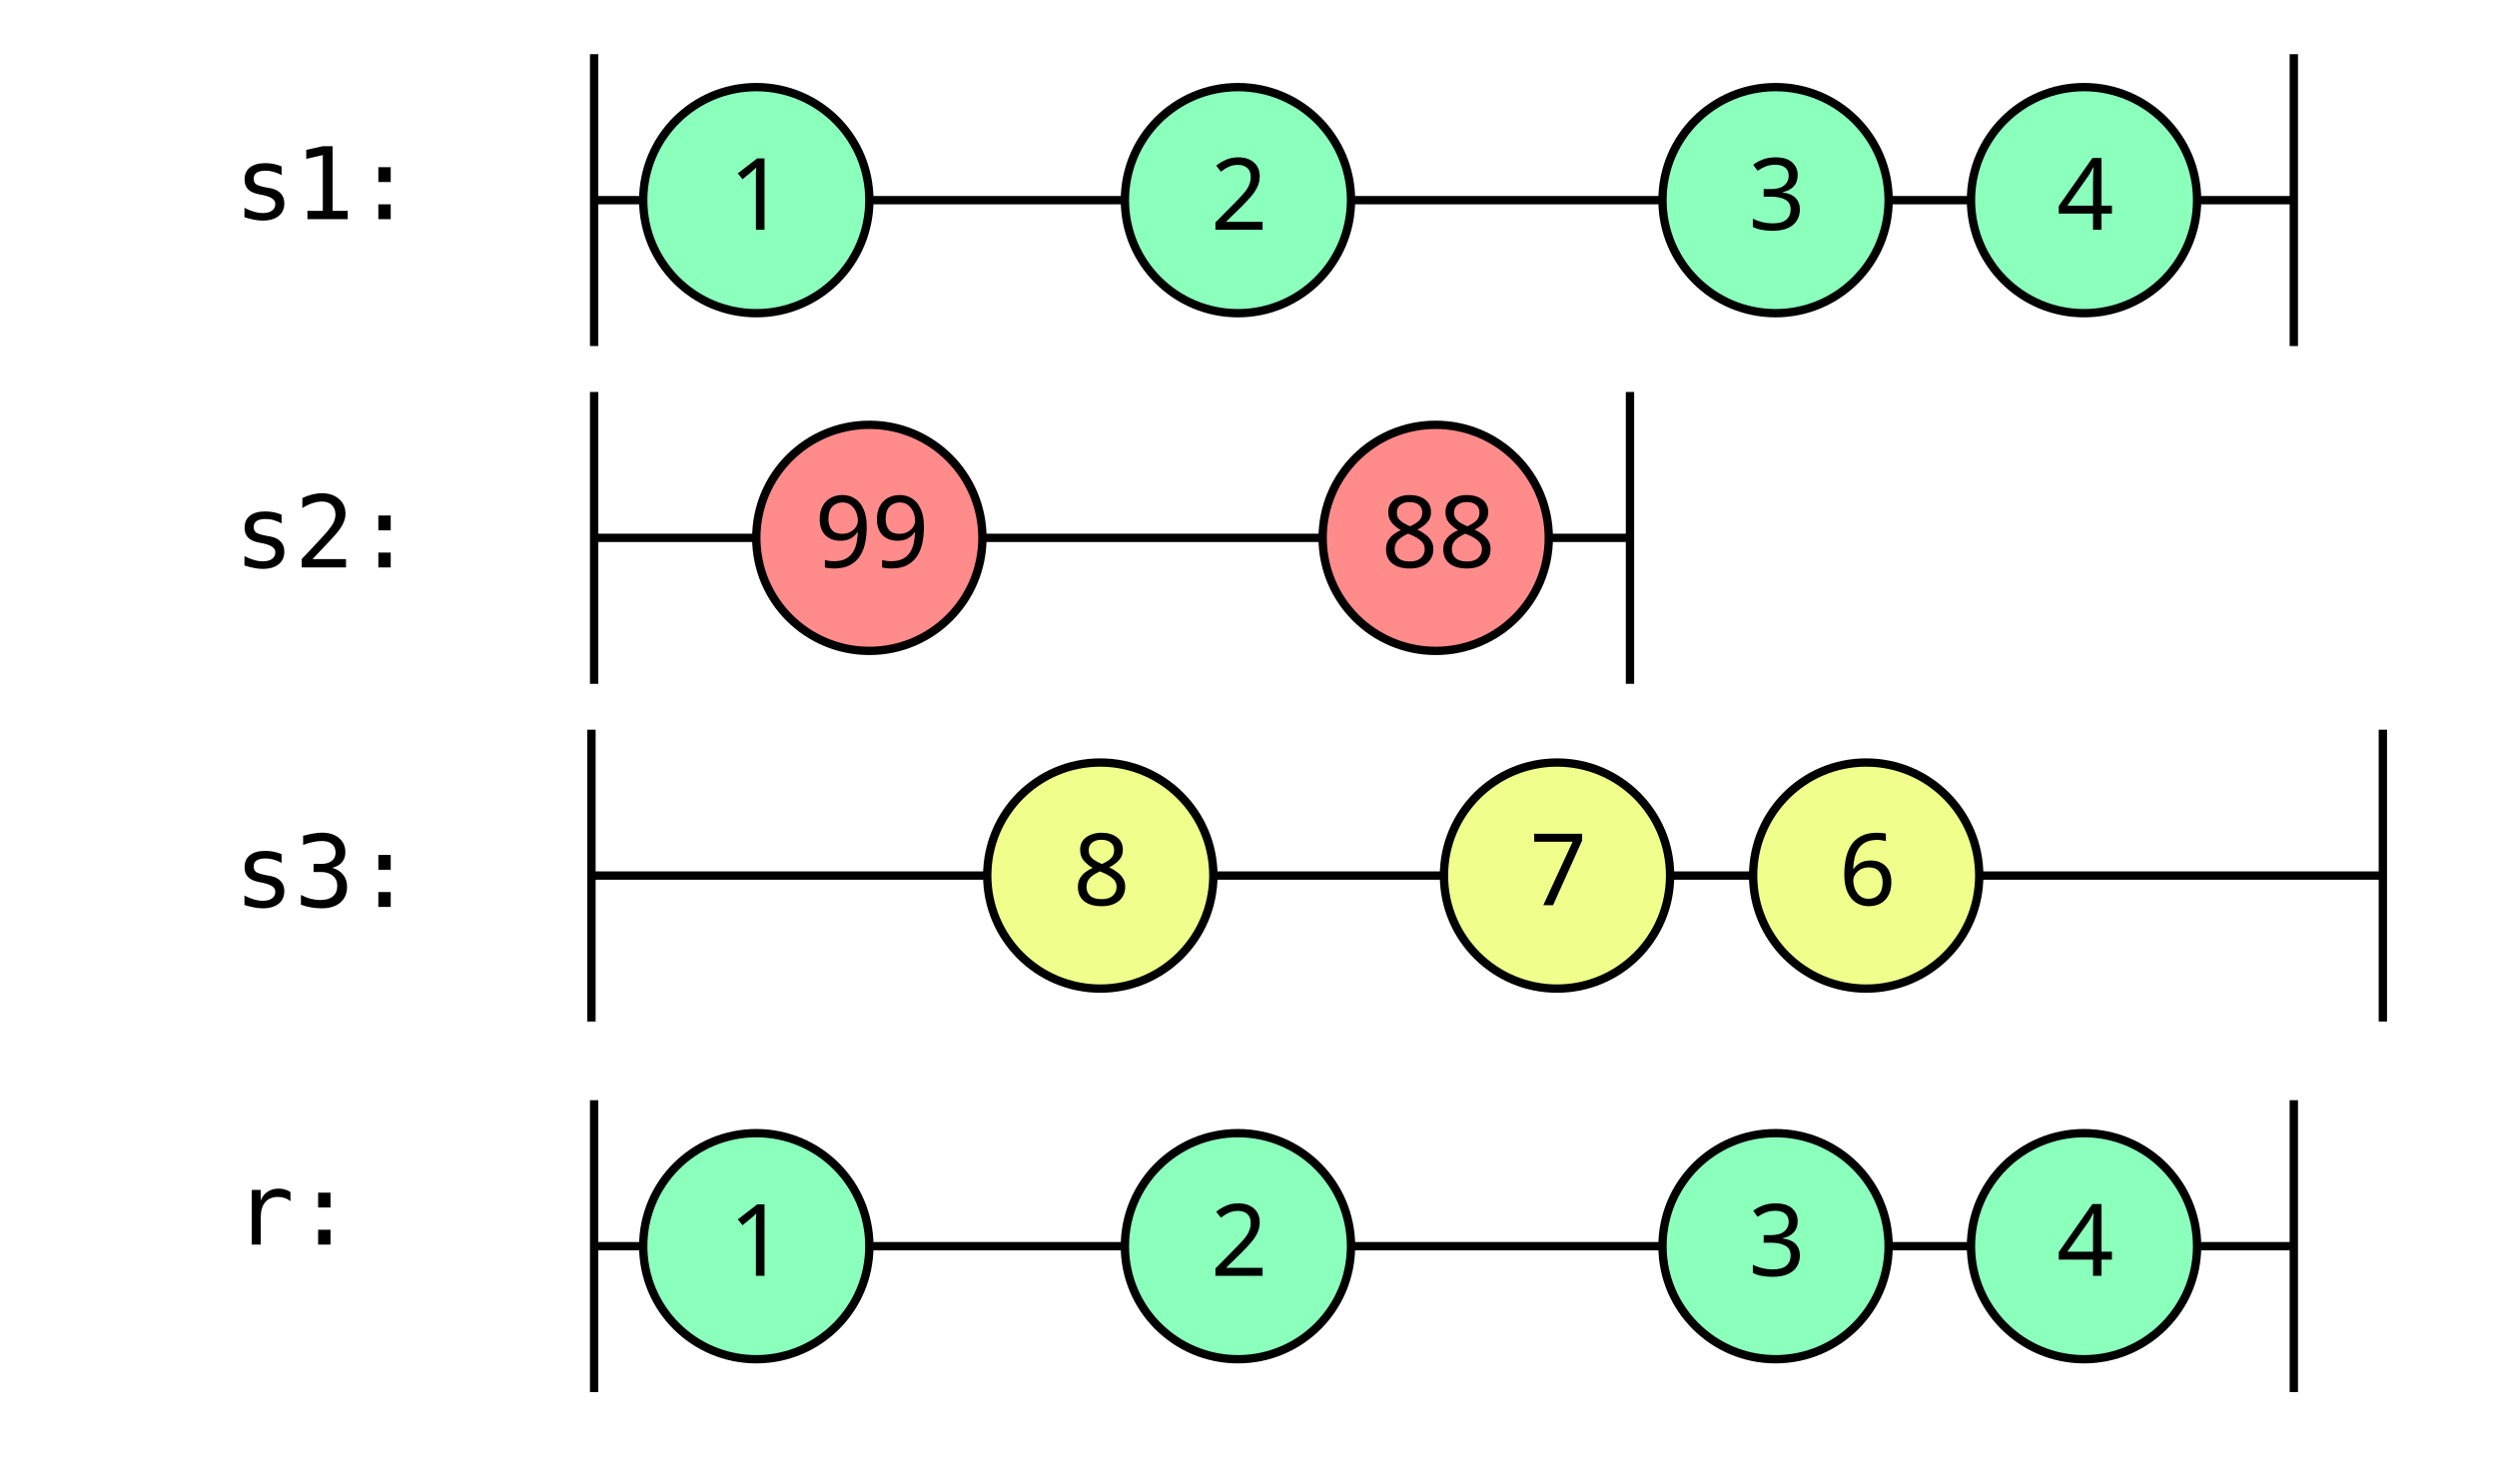
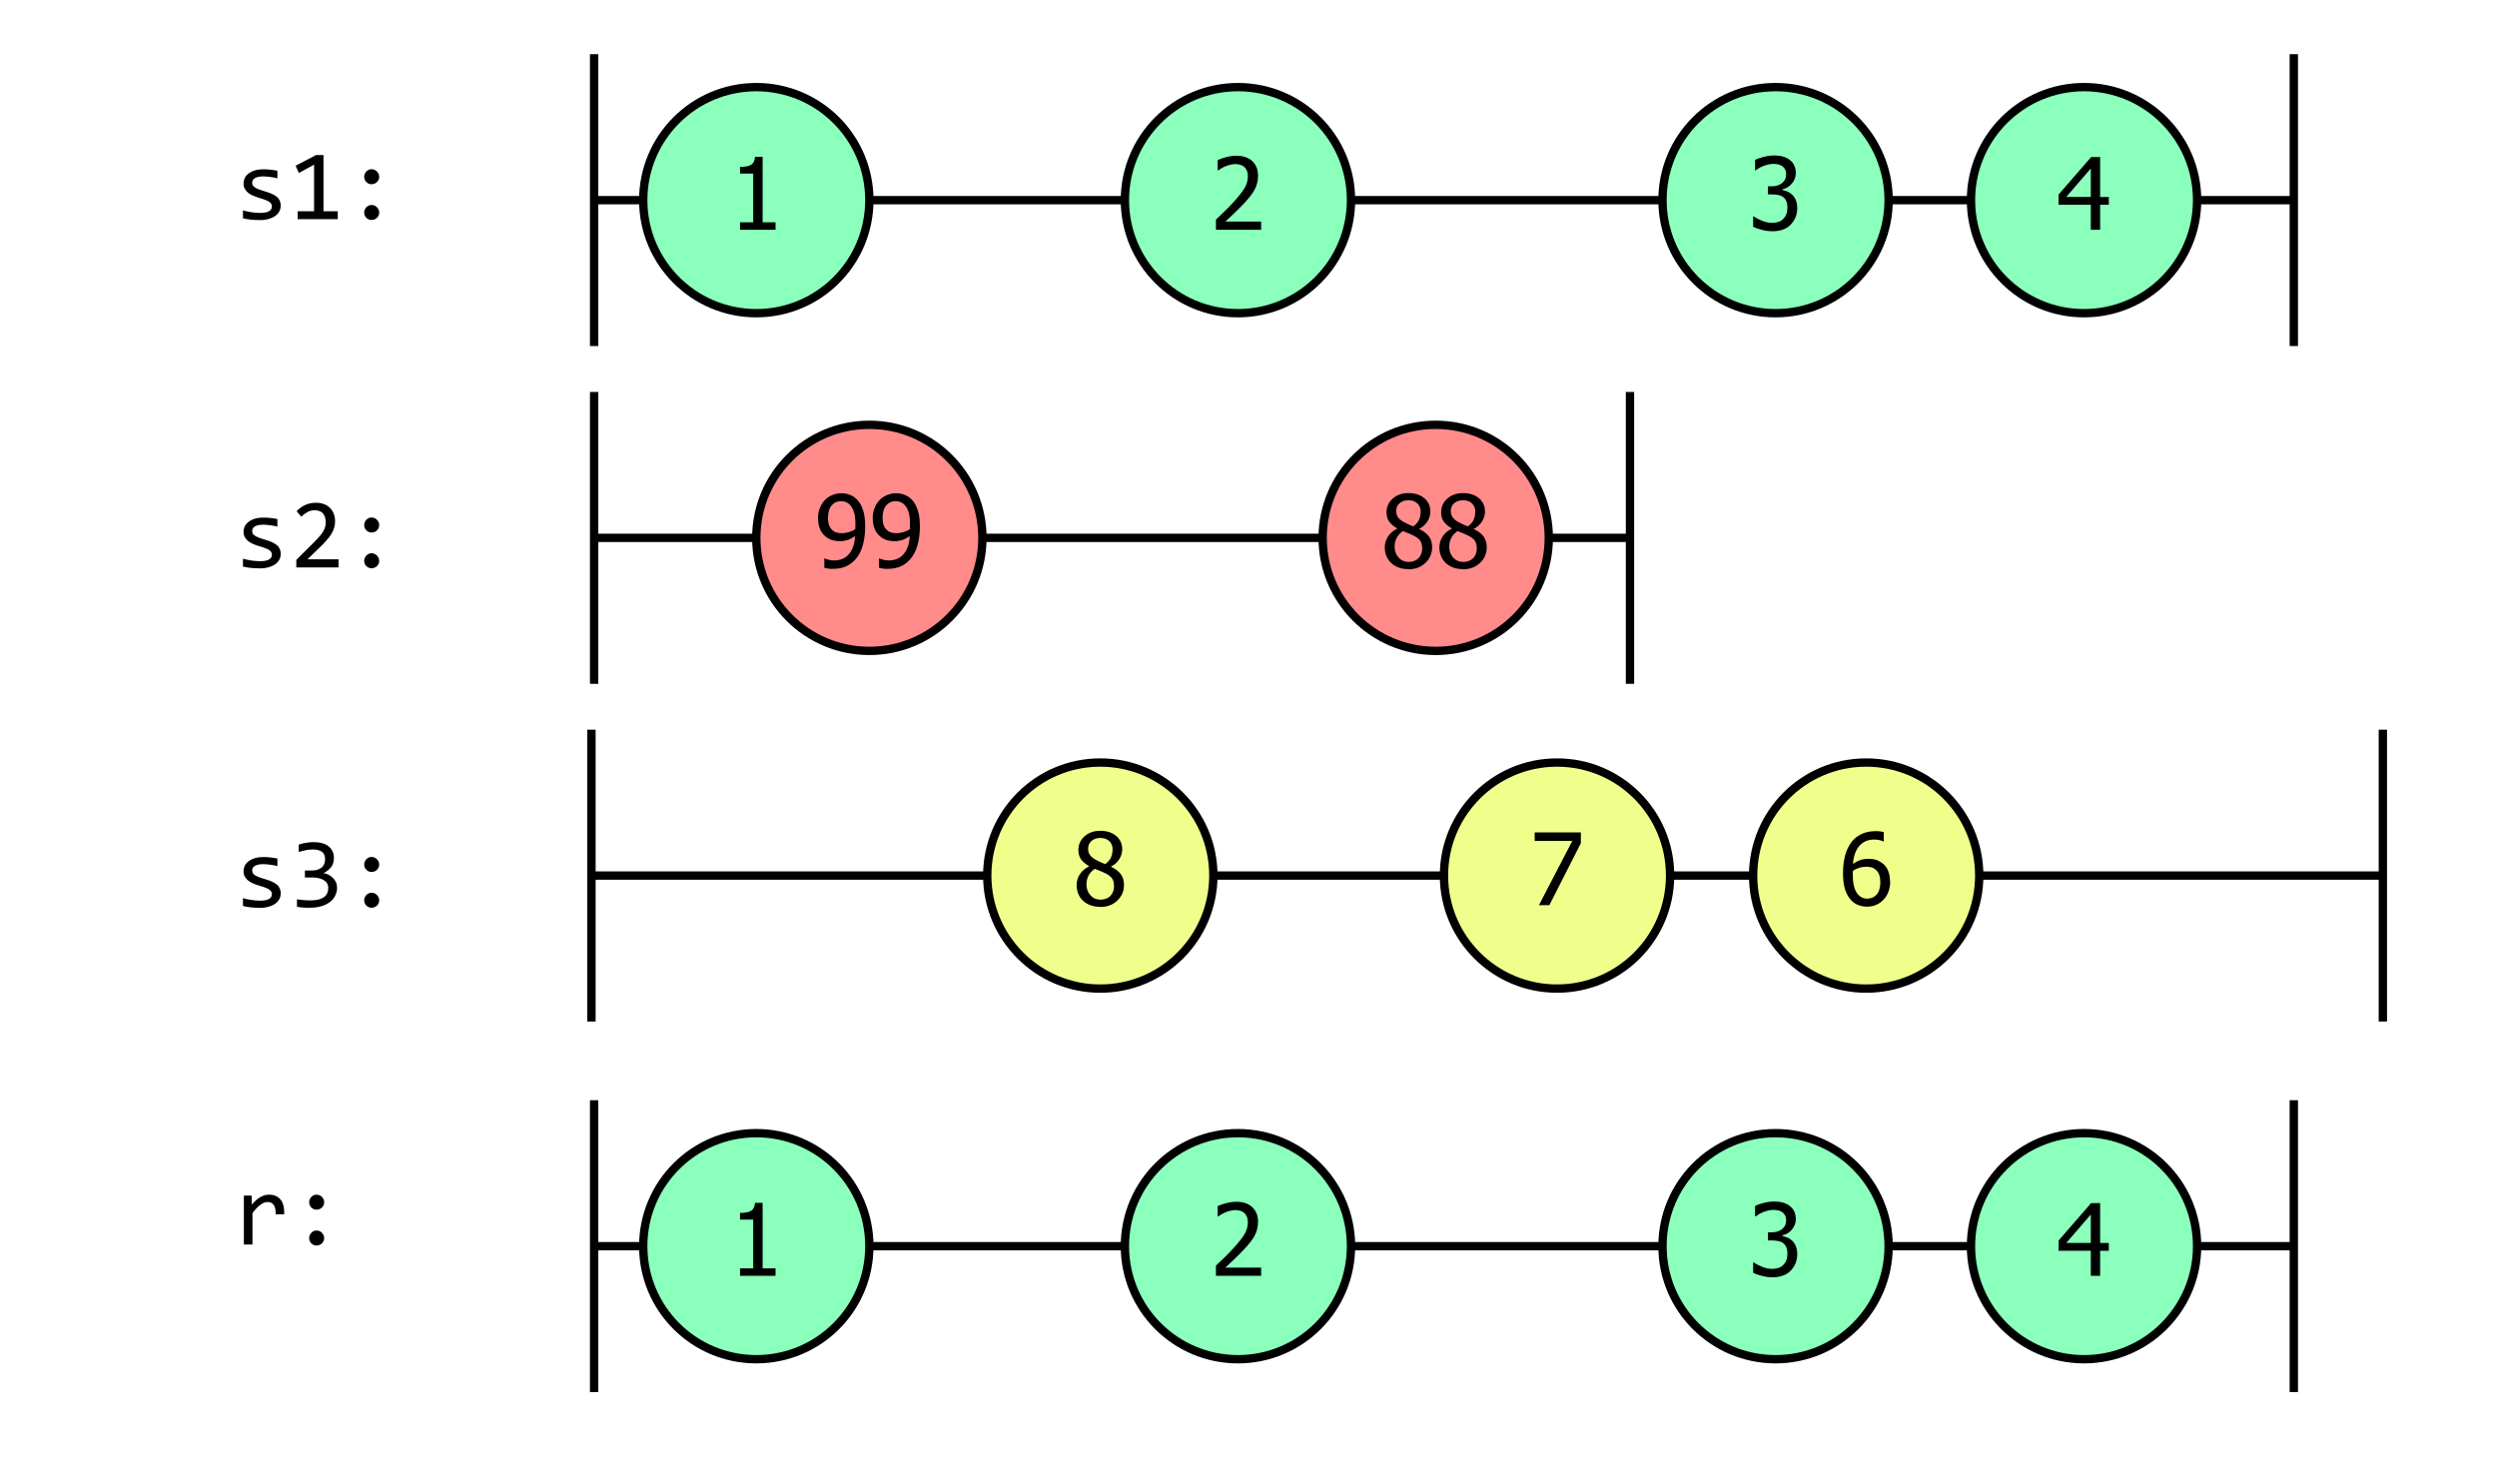
- <svg xmlns="http://www.w3.org/2000/svg" id="a" data-name="Layer 1" width="299.49" height="177.91" viewBox="0 0 299.49 177.91">
+ <svg xmlns="http://www.w3.org/2000/svg" id="Layer_1" data-name="Layer 1" viewBox="0 0 299.49 177.91">
  <defs>
    <style>
-       .f {
+       .cls-1 {
        fill: #f0ff8b;
      }

-       .f, .g, .h, .i {
+       .cls-1, .cls-2, .cls-3, .cls-4 {
        stroke: #000;
        stroke-miterlimit: 10;
      }

-       .j {
-         font-family: Consolas, Consolas;
-       }
- 
-       .j, .k {
-         font-size: 12px;
-       }
- 
-       .g {
+       .cls-2 {
        fill: none;
      }

-       .h {
+       .cls-3 {
        fill: #ff8b8b;
      }

-       .k {
-         font-family: Tahoma, Tahoma;
+       .cls-5 {
+         stroke-width: 0px;
      }

-       .i {
+       .cls-4 {
        fill: #8bffbc;
      }
    </style>
  </defs>
-   <line id="b" data-name="source line" class="g" x1="71.26" y1="24.01" x2="275.12" y2="24.01" />
+   <line id="source_line" data-name="source line" class="cls-2" x1="71.26" y1="24.01" x2="275.12" y2="24.01" />
  <g>
-     <circle class="i" cx="148.48" cy="24.01" r="13.56" />
-     <text class="k" transform="translate(145.2 27.56)">
-       <tspan x="0" y="0">2</tspan>
-     </text>
+     <circle class="cls-4" cx="148.48" cy="24.01" r="13.56" />
+     <path class="cls-5" d="M151.22,27.56h-5.38v-1.22c.39-.37.75-.72,1.1-1.05s.68-.69,1.01-1.05c.66-.73,1.12-1.32,1.36-1.75s.36-.89.36-1.36c0-.24-.04-.46-.11-.64s-.18-.34-.31-.46c-.14-.12-.29-.21-.47-.26s-.38-.09-.59-.09-.42.03-.63.08-.42.12-.61.2c-.16.07-.32.15-.47.24s-.28.17-.37.24h-.06v-1.24c.24-.12.58-.24,1.01-.35s.84-.17,1.23-.17c.81,0,1.45.22,1.91.65s.69,1.02.69,1.75c0,.34-.04.65-.12.94s-.19.56-.33.8c-.14.25-.32.51-.52.76s-.42.5-.64.74c-.37.4-.78.81-1.23,1.24s-.81.77-1.08,1.02h4.29v1Z" />
  </g>
  <g>
-     <circle class="i" cx="212.96" cy="24.01" r="13.56" />
-     <text class="k" transform="translate(209.69 27.56)">
-       <tspan x="0" y="0">3</tspan>
-     </text>
+     <circle class="cls-4" cx="212.96" cy="24.01" r="13.56" />
+     <path class="cls-5" d="M212.68,19.66c-.21,0-.42.03-.63.08s-.42.12-.62.2c-.19.08-.35.16-.49.25s-.26.17-.37.24h-.07v-1.24c.25-.14.6-.26,1.03-.37s.85-.17,1.25-.17.74.04,1.03.12.56.2.8.37c.26.19.45.41.58.68s.2.58.2.93c0,.48-.16.9-.47,1.27s-.7.59-1.14.69v.08c.18.04.38.1.59.18s.4.21.58.38.33.38.44.65.17.58.17.96-.07.76-.2,1.09-.33.62-.57.88c-.25.27-.56.47-.92.6s-.77.21-1.22.21-.87-.05-1.3-.16-.79-.23-1.08-.38v-1.24h.08c.25.18.58.35.99.52s.83.25,1.24.25c.24,0,.48-.04.72-.11s.44-.2.6-.37c.16-.17.28-.36.36-.57s.12-.47.12-.79-.05-.58-.14-.78-.22-.36-.38-.48-.36-.2-.58-.24-.47-.07-.73-.07h-.5v-.97h.39c.53,0,.96-.12,1.29-.38s.5-.61.5-1.09c0-.22-.04-.41-.13-.57s-.2-.28-.33-.38c-.15-.1-.31-.17-.49-.21s-.37-.06-.57-.06Z" />
  </g>
  <g>
-     <circle class="i" cx="249.96" cy="24.01" r="13.56" />
-     <text class="k" transform="translate(246.68 27.56)">
-       <tspan x="0" y="0">4</tspan>
-     </text>
+     <circle class="cls-4" cx="249.96" cy="24.01" r="13.56" />
+     <path class="cls-5" d="M252.93,24.56h-1.04v3h-1.12v-3h-3.86v-1.23l3.9-4.49h1.08v4.79h1.04v.94ZM250.77,23.62v-3.41l-2.94,3.41h2.94Z" />
  </g>
-   <line class="g" x1="70.94" y1="87.53" x2="70.94" y2="122.54" />
-   <line id="c" data-name="source line" class="g" x1="71.26" y1="105.03" x2="285.8" y2="105.03" />
-   <text class="j" transform="translate(28.07 26.29)">
-     <tspan x="0" y="0">s1:</tspan>
-   </text>
-   <text class="j" transform="translate(28.07 68.07)">
-     <tspan x="0" y="0">s2:</tspan>
-   </text>
-   <text class="j" transform="translate(28.07 108.79)">
-     <tspan x="0" y="0">s3:</tspan>
-   </text>
-   <line class="g" x1="71.26" y1="6.5" x2="71.26" y2="41.51" />
-   <line class="g" x1="275.12" y1="6.5" x2="275.12" y2="41.51" />
+   <line class="cls-2" x1="70.94" y1="87.53" x2="70.94" y2="122.54" />
+   <line id="source_line-2" data-name="source line" class="cls-2" x1="71.26" y1="105.03" x2="285.8" y2="105.03" />
  <g>
-     <circle class="i" cx="90.71" cy="24.01" r="13.56" />
-     <text class="k" transform="translate(87.43 27.56)">
-       <tspan x="0" y="0">1</tspan>
-     </text>
-   </g>
-   <line id="d" data-name="source line" class="g" x1="71.26" y1="149.49" x2="275.12" y2="149.49" />
-   <g>
-     <circle class="i" cx="148.48" cy="149.49" r="13.56" />
-     <text class="k" transform="translate(145.2 153.04)">
-       <tspan x="0" y="0">2</tspan>
-     </text>
+     <path class="cls-5" d="M33.67,24.68c0,.21-.04.39-.11.56s-.17.31-.29.44-.26.24-.42.33-.33.16-.51.22-.37.1-.56.13-.38.04-.56.04c-.4,0-.76-.02-1.1-.05s-.66-.09-.98-.17v-.94c.34.1.69.17,1.03.22s.68.08,1.01.08c.49,0,.85-.07,1.08-.2s.35-.32.35-.57c0-.11-.02-.2-.06-.28s-.1-.16-.2-.24-.25-.16-.45-.24-.49-.18-.84-.28c-.27-.08-.51-.17-.74-.27s-.42-.22-.58-.35-.29-.3-.39-.48-.14-.4-.14-.65c0-.16.04-.34.11-.54s.21-.38.39-.54.43-.31.74-.42.7-.17,1.17-.17c.23,0,.49.01.77.04s.57.07.88.13v.91c-.32-.08-.62-.14-.91-.17s-.54-.06-.75-.06c-.25,0-.47.02-.64.06s-.31.09-.42.16-.18.15-.23.24-.07.19-.07.3.02.2.06.29.12.17.23.25.27.16.47.24.46.17.78.26c.35.1.64.21.88.32s.43.24.58.37.25.29.32.46.1.37.1.59Z" />
+     <path class="cls-5" d="M40.51,26.29h-4.81v-.95h1.97v-5.59l-1.83,1-.38-.87,2.44-1.28h.9v6.74h1.71v.95Z" />
+     <path class="cls-5" d="M44.57,20.3c.12,0,.24.02.35.07s.21.11.29.2.15.18.2.29.07.22.07.35-.02.24-.07.35-.11.2-.2.28-.18.15-.29.19-.22.07-.35.07-.24-.02-.35-.07-.2-.11-.28-.19-.15-.18-.19-.28-.07-.22-.07-.35.02-.24.07-.35.11-.21.19-.29.18-.15.28-.2.22-.07.35-.07ZM44.57,24.59c.12,0,.24.02.35.07s.21.11.29.2.15.18.2.29.07.22.07.35-.02.24-.07.35-.11.2-.2.28-.18.15-.29.19-.22.07-.35.07-.24-.02-.35-.07-.2-.11-.28-.19-.15-.18-.19-.28-.07-.22-.07-.35.02-.24.07-.35.11-.21.19-.29.18-.15.28-.2.22-.07.35-.07Z" />
  </g>
  <g>
-     <circle class="i" cx="212.96" cy="149.49" r="13.56" />
-     <text class="k" transform="translate(209.69 153.04)">
-       <tspan x="0" y="0">3</tspan>
-     </text>
+     <path class="cls-5" d="M33.67,66.46c0,.21-.04.39-.11.56s-.17.31-.29.44-.26.24-.42.33-.33.16-.51.22-.37.1-.56.13-.38.04-.56.04c-.4,0-.76-.02-1.1-.05s-.66-.09-.98-.17v-.94c.34.1.69.17,1.03.22s.68.08,1.01.08c.49,0,.85-.07,1.08-.2s.35-.32.35-.57c0-.11-.02-.2-.06-.28s-.1-.16-.2-.24-.25-.16-.45-.24-.49-.18-.84-.28c-.27-.08-.51-.17-.74-.27s-.42-.22-.58-.35-.29-.3-.39-.48-.14-.4-.14-.65c0-.16.04-.34.11-.54s.21-.38.39-.54.43-.31.74-.42.7-.17,1.17-.17c.23,0,.49.01.77.04s.57.07.88.13v.91c-.32-.08-.62-.14-.91-.17s-.54-.06-.75-.06c-.25,0-.47.02-.64.06s-.31.09-.42.16-.18.15-.23.24-.07.19-.07.3.02.2.06.29.12.17.23.25.27.16.47.24.46.17.78.26c.35.1.64.21.88.32s.43.24.58.37.25.29.32.46.1.37.1.59Z" />
+     <path class="cls-5" d="M40.58,68.07h-5.04v-.91l1.98-1.97c.32-.32.59-.6.79-.83s.36-.45.47-.64.19-.38.23-.55.06-.36.06-.56c0-.19-.03-.37-.08-.54s-.13-.32-.23-.45-.24-.23-.41-.3-.37-.11-.6-.11c-.32,0-.62.07-.88.22s-.51.33-.73.56l-.56-.67c.29-.3.62-.55,1-.73s.82-.28,1.32-.28c.34,0,.65.05.93.15s.52.25.72.44.36.43.47.7.17.59.17.94c0,.29-.04.56-.12.81s-.2.5-.35.75-.36.5-.6.77-.52.56-.85.87l-1.39,1.35h3.72v.97Z" />
+     <path class="cls-5" d="M44.57,62.08c.12,0,.24.02.35.07s.21.11.29.2.15.18.2.29.07.22.07.35-.02.24-.07.35-.11.2-.2.28-.18.15-.29.19-.22.07-.35.07-.24-.02-.35-.07-.2-.11-.28-.19-.15-.18-.19-.28-.07-.22-.07-.35.02-.24.07-.35.11-.21.19-.29.18-.15.28-.2.22-.07.35-.07ZM44.57,66.37c.12,0,.24.02.35.07s.21.11.29.2.15.18.2.29.07.22.07.35-.02.24-.07.35-.11.2-.2.28-.18.15-.29.19-.22.07-.35.07-.24-.02-.35-.07-.2-.11-.28-.19-.15-.18-.19-.28-.07-.22-.07-.35.02-.24.07-.35.11-.21.19-.29.18-.15.28-.2.22-.07.35-.07Z" />
  </g>
  <g>
-     <circle class="i" cx="249.96" cy="149.49" r="13.56" />
-     <text class="k" transform="translate(246.68 153.04)">
-       <tspan x="0" y="0">4</tspan>
-     </text>
+     <path class="cls-5" d="M33.67,107.18c0,.21-.04.39-.11.56s-.17.31-.29.44-.26.24-.42.33-.33.16-.51.22-.37.1-.56.13-.38.04-.56.04c-.4,0-.76-.02-1.1-.05s-.66-.09-.98-.17v-.94c.34.1.69.17,1.03.22s.68.08,1.01.08c.49,0,.85-.07,1.08-.2s.35-.32.35-.57c0-.11-.02-.2-.06-.28s-.1-.16-.2-.24-.25-.16-.45-.24-.49-.18-.84-.28c-.27-.08-.51-.17-.74-.27s-.42-.22-.58-.35-.29-.3-.39-.48-.14-.4-.14-.65c0-.16.04-.34.11-.54s.21-.38.39-.54.43-.31.74-.42.7-.17,1.17-.17c.23,0,.49.01.77.04s.57.07.88.13v.91c-.32-.08-.62-.14-.91-.17s-.54-.06-.75-.06c-.25,0-.47.02-.64.06s-.31.09-.42.16-.18.15-.23.24-.07.19-.07.3.02.2.06.29.12.17.23.25.27.16.47.24.46.17.78.26c.35.1.64.21.88.32s.43.24.58.37.25.29.32.46.1.37.1.59Z" />
+     <path class="cls-5" d="M40.43,106.46c0,.34-.07.65-.21.95s-.34.55-.62.77-.62.39-1.03.52-.9.19-1.45.19c-.3,0-.58,0-.82-.03s-.47-.04-.68-.08v-.91c.24.04.5.08.77.1s.54.04.83.04c.38,0,.71-.03.98-.1s.49-.17.67-.3.3-.29.38-.47.12-.39.12-.62c0-.21-.05-.39-.14-.55s-.23-.29-.4-.39-.37-.18-.61-.24-.5-.08-.78-.08h-.87v-.84h.88c.23,0,.44-.03.63-.09s.35-.15.49-.26.24-.25.31-.42.11-.35.11-.57c0-.41-.12-.71-.38-.9s-.62-.28-1.1-.28c-.26,0-.52.03-.8.08s-.57.13-.88.23v-.89c.13-.05.27-.09.42-.13s.3-.07.45-.09.3-.04.45-.06.29-.02.43-.02c.41,0,.76.04,1.07.13s.57.21.77.38.36.36.47.6.16.5.16.79c0,.44-.11.8-.34,1.1s-.53.53-.92.71c.2.03.4.09.59.19s.37.21.52.36.28.32.38.52.14.42.14.66Z" />
+     <path class="cls-5" d="M44.57,102.8c.12,0,.24.02.35.07s.21.11.29.2.15.18.2.29.07.22.07.35-.02.24-.07.35-.11.2-.2.28-.18.15-.29.19-.22.07-.35.07-.24-.02-.35-.07-.2-.11-.28-.19-.15-.18-.19-.28-.07-.22-.07-.35.02-.24.07-.35.11-.21.19-.29.18-.15.28-.2.22-.07.35-.07ZM44.57,107.09c.12,0,.24.02.35.07s.21.11.29.2.15.18.2.29.07.22.07.35-.02.24-.07.35-.11.2-.2.28-.18.15-.29.19-.22.07-.35.07-.24-.02-.35-.07-.2-.11-.28-.19-.15-.18-.19-.28-.07-.22-.07-.35.02-.24.07-.35.11-.21.19-.29.18-.15.28-.2.22-.07.35-.07Z" />
  </g>
-   <line class="g" x1="71.26" y1="131.98" x2="71.26" y2="166.99" />
-   <line class="g" x1="275.12" y1="131.98" x2="275.12" y2="166.99" />
+   <line class="cls-2" x1="71.26" y1="6.5" x2="71.26" y2="41.51" />
+   <line class="cls-2" x1="275.12" y1="6.5" x2="275.12" y2="41.51" />
  <g>
-     <circle class="i" cx="90.71" cy="149.49" r="13.56" />
-     <text class="k" transform="translate(87.43 153.04)">
-       <tspan x="0" y="0">1</tspan>
-     </text>
+     <circle class="cls-4" cx="90.71" cy="24.01" r="13.56" />
+     <path class="cls-5" d="M93.01,27.56h-4.25v-.89h1.58v-5.85h-1.58v-.8c.6,0,1.04-.08,1.32-.25s.44-.49.48-.96h.91v7.86h1.55v.89Z" />
+   </g>
+   <line id="source_line-3" data-name="source line" class="cls-2" x1="71.26" y1="149.49" x2="275.12" y2="149.49" />
+   <g>
+     <circle class="cls-4" cx="148.48" cy="149.49" r="13.56" />
+     <path class="cls-5" d="M151.22,153.04h-5.38v-1.22c.39-.37.75-.72,1.1-1.05s.68-.69,1.01-1.05c.66-.73,1.12-1.32,1.36-1.75s.36-.89.36-1.36c0-.24-.04-.46-.11-.64s-.18-.34-.31-.46c-.14-.12-.29-.21-.47-.26s-.38-.09-.59-.09-.42.03-.63.08-.42.12-.61.2c-.16.07-.32.15-.47.24s-.28.17-.37.24h-.06v-1.24c.24-.12.58-.24,1.01-.35s.84-.17,1.23-.17c.81,0,1.45.22,1.91.65s.69,1.02.69,1.75c0,.34-.04.65-.12.94s-.19.56-.33.8c-.14.25-.32.51-.52.76s-.42.5-.64.74c-.37.4-.78.81-1.23,1.24s-.81.77-1.08,1.02h4.29v1Z" />
  </g>
  <g>
-     <circle class="f" cx="131.97" cy="105.03" r="13.56" />
-     <text class="k" transform="translate(128.69 108.58)">
-       <tspan x="0" y="0">8</tspan>
-     </text>
+     <circle class="cls-4" cx="212.96" cy="149.49" r="13.56" />
+     <path class="cls-5" d="M212.68,145.14c-.21,0-.42.03-.63.08s-.42.12-.62.2c-.19.08-.35.16-.49.25s-.26.17-.37.24h-.07v-1.24c.25-.14.6-.26,1.03-.37s.85-.17,1.25-.17.74.04,1.03.12.56.2.8.37c.26.19.45.41.58.68s.2.58.2.93c0,.48-.16.9-.47,1.27s-.7.59-1.14.69v.08c.18.04.38.1.59.18s.4.21.58.38.33.38.44.65.17.58.17.96-.07.76-.2,1.09-.33.62-.57.88c-.25.27-.56.47-.92.6s-.77.21-1.22.21-.87-.05-1.3-.16-.79-.23-1.08-.38v-1.24h.08c.25.18.58.35.99.52s.83.25,1.24.25c.24,0,.48-.04.72-.11s.44-.2.6-.37c.16-.17.28-.36.36-.57s.12-.47.12-.79-.05-.58-.14-.78-.22-.36-.38-.48-.36-.2-.58-.24-.47-.07-.73-.07h-.5v-.97h.39c.53,0,.96-.12,1.29-.38s.5-.61.5-1.09c0-.22-.04-.41-.13-.57s-.2-.28-.33-.38c-.15-.1-.31-.17-.49-.21s-.37-.06-.57-.06Z" />
  </g>
  <g>
-     <circle class="f" cx="186.75" cy="105.03" r="13.56" />
-     <text class="k" transform="translate(183.48 108.58)">
-       <tspan x="0" y="0">7</tspan>
-     </text>
+     <circle class="cls-4" cx="249.96" cy="149.49" r="13.56" />
+     <path class="cls-5" d="M252.93,150.04h-1.04v3h-1.12v-3h-3.86v-1.23l3.9-4.49h1.08v4.79h1.04v.94ZM250.77,149.1v-3.41l-2.94,3.41h2.94Z" />
+   </g>
+   <line class="cls-2" x1="71.26" y1="131.98" x2="71.26" y2="166.99" />
+   <line class="cls-2" x1="275.12" y1="131.98" x2="275.12" y2="166.99" />
+   <g>
+     <circle class="cls-4" cx="90.71" cy="149.49" r="13.56" />
+     <path class="cls-5" d="M93.01,153.04h-4.25v-.89h1.58v-5.85h-1.58v-.8c.6,0,1.04-.08,1.32-.25s.44-.49.48-.96h.91v7.86h1.55v.89Z" />
  </g>
  <g>
-     <circle class="f" cx="223.83" cy="105.03" r="13.56" />
-     <text class="k" transform="translate(220.55 108.58)">
-       <tspan x="0" y="0">6</tspan>
-     </text>
-   </g>
-   <line id="e" data-name="source line" class="g" x1="71.26" y1="64.52" x2="195.5" y2="64.52" />
-   <line class="g" x1="195.5" y1="47.02" x2="195.5" y2="82.03" />
-   <line class="g" x1="71.26" y1="47.02" x2="71.26" y2="82.03" />
-   <g>
-     <circle class="h" cx="104.27" cy="64.52" r="13.56" />
-     <text class="k" transform="translate(97.72 68.07)">
-       <tspan x="0" y="0">99</tspan>
-     </text>
+     <circle class="cls-1" cx="131.97" cy="105.03" r="13.56" />
+     <path class="cls-5" d="M131.97,108.78c-.43,0-.83-.06-1.18-.19s-.66-.31-.91-.56c-.25-.23-.43-.51-.56-.83s-.19-.66-.19-1.02c0-.47.13-.91.38-1.3s.62-.71,1.1-.95v-.04c-.43-.25-.75-.52-.96-.82s-.31-.67-.31-1.11c0-.66.25-1.2.74-1.64s1.12-.66,1.89-.66,1.43.21,1.91.62.72.95.72,1.6c0,.39-.11.78-.34,1.16s-.56.68-.99.9v.04c.51.24.89.53,1.15.87s.39.78.39,1.31c0,.75-.27,1.37-.81,1.88s-1.22.76-2.03.76ZM133.61,106.26c0-.36-.07-.64-.21-.86s-.41-.43-.81-.64c-.13-.07-.31-.15-.53-.24s-.47-.19-.75-.3c-.32.21-.57.48-.74.79s-.26.67-.26,1.08c0,.53.16.96.48,1.31s.72.52,1.2.52.89-.15,1.18-.44.45-.7.45-1.2ZM133.45,101.89c0-.39-.13-.72-.39-.98s-.62-.39-1.09-.39c-.43,0-.77.12-1.05.35s-.41.55-.41.95c0,.29.07.53.21.73s.35.38.62.54c.12.07.31.16.55.28s.47.21.68.28c.34-.26.57-.53.69-.81s.18-.59.18-.95Z" />
  </g>
  <g>
-     <circle class="h" cx="172.2" cy="64.52" r="13.56" />
-     <text class="k" transform="translate(165.65 68.07)">
-       <tspan x="0" y="0">88</tspan>
-     </text>
+     <circle class="cls-1" cx="186.75" cy="105.03" r="13.56" />
+     <path class="cls-5" d="M189.6,101.16l-3.77,7.42h-1.25l4-7.7h-4.51v-1.03h5.54v1.31Z" />
  </g>
-   <line class="g" x1="285.8" y1="87.53" x2="285.8" y2="122.54" />
-   <text class="j" transform="translate(28.07 149.3)">
-     <tspan x="0" y="0">r:</tspan>
-   </text>
+   <g>
+     <circle class="cls-1" cx="223.83" cy="105.03" r="13.56" />
+     <path class="cls-5" d="M226.71,105.75c0,.45-.07.86-.22,1.24s-.35.7-.6.95c-.26.27-.55.47-.88.61s-.68.21-1.07.21-.75-.07-1.08-.2-.61-.33-.85-.59c-.3-.32-.54-.74-.71-1.27s-.25-1.18-.25-1.95.08-1.44.23-2.05.4-1.14.72-1.6c.32-.44.72-.79,1.22-1.03s1.08-.37,1.73-.37c.2,0,.38,0,.54.03s.32.05.45.09v1.12h-.05c-.11-.06-.26-.11-.46-.16s-.41-.07-.64-.07c-.73,0-1.31.25-1.76.74s-.71,1.22-.79,2.18c.28-.2.56-.35.86-.45s.61-.16.96-.16.64.03.89.1.52.21.8.41c.32.24.56.55.71.92s.23.81.23,1.31ZM225.52,105.8c0-.36-.05-.66-.14-.9s-.25-.45-.46-.62c-.15-.12-.33-.21-.52-.25s-.39-.06-.59-.06c-.27,0-.54.04-.8.12s-.51.2-.76.36c0,.09-.01.17-.02.25s0,.18,0,.3c0,.61.06,1.09.18,1.46s.27.65.44.84c.17.18.34.31.52.39s.37.11.58.11c.47,0,.85-.17,1.14-.5s.44-.84.44-1.51Z" />
+   </g>
+   <line id="source_line-4" data-name="source line" class="cls-2" x1="71.26" y1="64.52" x2="195.5" y2="64.52" />
+   <line class="cls-2" x1="195.5" y1="47.02" x2="195.5" y2="82.03" />
+   <line class="cls-2" x1="71.26" y1="47.02" x2="71.26" y2="82.03" />
+   <g>
+     <circle class="cls-3" cx="104.27" cy="64.52" r="13.56" />
+     <g>
+       <path class="cls-5" d="M98.11,62.18c0-.45.07-.86.22-1.23s.35-.69.6-.96c.24-.26.54-.46.89-.6s.7-.22,1.06-.22c.4,0,.77.07,1.09.2s.61.33.85.58c.3.32.53.74.7,1.26s.25,1.18.25,1.97c0,.72-.08,1.41-.24,2.05s-.4,1.18-.72,1.61c-.34.45-.74.8-1.21,1.04s-1.05.36-1.74.36c-.16,0-.32,0-.5-.03s-.34-.05-.49-.1v-1.12h.06c.1.05.25.11.46.16s.42.08.63.08c.77,0,1.37-.25,1.8-.76s.69-1.22.74-2.16c-.31.21-.61.37-.89.46s-.59.15-.92.15-.62-.04-.88-.11-.53-.21-.8-.41c-.31-.24-.55-.54-.71-.91s-.24-.81-.24-1.32ZM102.6,62.93c0-.59-.05-1.08-.16-1.45s-.26-.66-.45-.86c-.17-.19-.35-.32-.52-.39s-.37-.11-.58-.11c-.48,0-.86.17-1.15.52s-.43.84-.43,1.49c0,.37.05.67.14.91s.25.44.46.62c.15.12.32.2.5.24s.39.06.6.06c.25,0,.52-.04.81-.13s.54-.2.76-.35c0-.06,0-.14.01-.23s0-.2,0-.32Z" />
+       <path class="cls-5" d="M104.67,62.18c0-.45.07-.86.22-1.23s.35-.69.6-.96c.24-.26.54-.46.89-.6s.7-.22,1.06-.22c.4,0,.77.07,1.09.2s.61.33.85.58c.3.32.53.74.7,1.26s.25,1.18.25,1.97c0,.72-.08,1.41-.24,2.05s-.4,1.18-.72,1.61c-.34.45-.74.8-1.21,1.04s-1.05.36-1.74.36c-.16,0-.32,0-.5-.03s-.34-.05-.49-.1v-1.12h.06c.1.05.25.11.46.16s.42.08.63.08c.77,0,1.37-.25,1.8-.76s.69-1.22.74-2.16c-.31.21-.61.37-.89.46s-.59.15-.92.15-.62-.04-.88-.11-.53-.21-.8-.41c-.31-.24-.55-.54-.71-.91s-.24-.81-.24-1.32ZM109.15,62.93c0-.59-.05-1.08-.16-1.45s-.26-.66-.45-.86c-.17-.19-.35-.32-.52-.39s-.37-.11-.58-.11c-.48,0-.86.17-1.15.52s-.43.84-.43,1.49c0,.37.05.67.14.91s.25.44.46.62c.15.12.32.2.5.24s.39.06.6.06c.25,0,.52-.04.81-.13s.54-.2.76-.35c0-.06,0-.14.01-.23s0-.2,0-.32Z" />
+     </g>
+   </g>
+   <g>
+     <circle class="cls-3" cx="172.2" cy="64.52" r="13.56" />
+     <g>
+       <path class="cls-5" d="M168.93,68.27c-.43,0-.83-.06-1.18-.19s-.66-.31-.91-.56c-.25-.23-.43-.51-.56-.83s-.19-.66-.19-1.02c0-.47.13-.91.38-1.3s.62-.71,1.1-.95v-.04c-.43-.25-.75-.52-.96-.82s-.31-.67-.31-1.11c0-.66.25-1.2.74-1.64s1.12-.66,1.89-.66,1.43.21,1.91.62.72.95.72,1.6c0,.39-.11.78-.34,1.16s-.56.68-.99.9v.04c.51.24.89.53,1.15.87s.39.78.39,1.31c0,.75-.27,1.37-.81,1.88s-1.22.76-2.03.76ZM170.57,65.75c0-.36-.07-.64-.21-.86s-.41-.43-.81-.64c-.13-.07-.31-.15-.53-.24s-.47-.19-.75-.3c-.32.21-.57.48-.74.79s-.26.67-.26,1.08c0,.53.16.96.48,1.31s.72.52,1.2.52.89-.15,1.18-.44.45-.7.45-1.2ZM170.4,61.38c0-.39-.13-.72-.39-.98s-.62-.39-1.09-.39c-.43,0-.77.12-1.05.35s-.41.55-.41.95c0,.29.07.53.21.73s.35.38.62.54c.12.07.31.16.55.28s.47.21.68.28c.34-.26.57-.53.69-.81s.18-.59.18-.95Z" />
+       <path class="cls-5" d="M175.48,68.27c-.43,0-.83-.06-1.18-.19s-.66-.31-.91-.56c-.25-.23-.43-.51-.56-.83s-.19-.66-.19-1.02c0-.47.13-.91.38-1.3s.62-.71,1.1-.95v-.04c-.43-.25-.75-.52-.96-.82s-.31-.67-.31-1.11c0-.66.25-1.2.74-1.64s1.12-.66,1.89-.66,1.43.21,1.91.62.72.95.72,1.6c0,.39-.11.78-.34,1.16s-.56.68-.99.9v.04c.51.24.89.53,1.15.87s.39.78.39,1.31c0,.75-.27,1.37-.81,1.88s-1.22.76-2.03.76ZM177.12,65.75c0-.36-.07-.64-.21-.86s-.41-.43-.81-.64c-.13-.07-.31-.15-.53-.24s-.47-.19-.75-.3c-.32.21-.57.48-.74.79s-.26.67-.26,1.08c0,.53.16.96.48,1.31s.72.52,1.2.52.89-.15,1.18-.44.45-.7.45-1.2ZM176.95,61.38c0-.39-.13-.72-.39-.98s-.62-.39-1.09-.39c-.43,0-.77.12-1.05.35s-.41.55-.41.95c0,.29.07.53.21.73s.35.38.62.54c.12.07.31.16.55.28s.47.21.68.28c.34-.26.57-.53.69-.81s.18-.59.18-.95Z" />
+     </g>
+   </g>
+   <line class="cls-2" x1="285.8" y1="87.53" x2="285.8" y2="122.54" />
+   <g>
+     <path class="cls-5" d="M29.25,143.42h.93l.03,1.08c.35-.42.69-.72,1.03-.91s.68-.28,1.02-.28c.61,0,1.07.2,1.39.59s.46.98.44,1.76h-1.03c.01-.52-.06-.89-.23-1.12s-.4-.35-.71-.35c-.14,0-.27.03-.41.07s-.28.13-.43.23-.3.24-.47.41-.34.37-.53.61v3.78h-1.03v-5.88Z" />
+     <path class="cls-5" d="M37.97,143.31c.12,0,.24.03.35.07s.21.11.29.2.15.18.2.29.07.22.07.35-.02.24-.07.35-.11.2-.2.28-.18.15-.29.19-.22.07-.35.07-.24-.02-.35-.07-.2-.11-.28-.19-.15-.18-.19-.28-.07-.22-.07-.35.02-.24.07-.35.11-.21.19-.29.18-.15.28-.2.22-.07.35-.07ZM37.97,147.61c.12,0,.24.03.35.07s.21.11.29.2.15.18.2.29.07.22.07.35-.02.24-.07.35-.11.2-.2.28-.18.15-.29.19-.22.07-.35.07-.24-.02-.35-.07-.2-.11-.28-.19-.15-.18-.19-.28-.07-.22-.07-.35.02-.24.07-.35.11-.21.19-.29.18-.15.28-.2.22-.07.35-.07Z" />
+   </g>
</svg>
